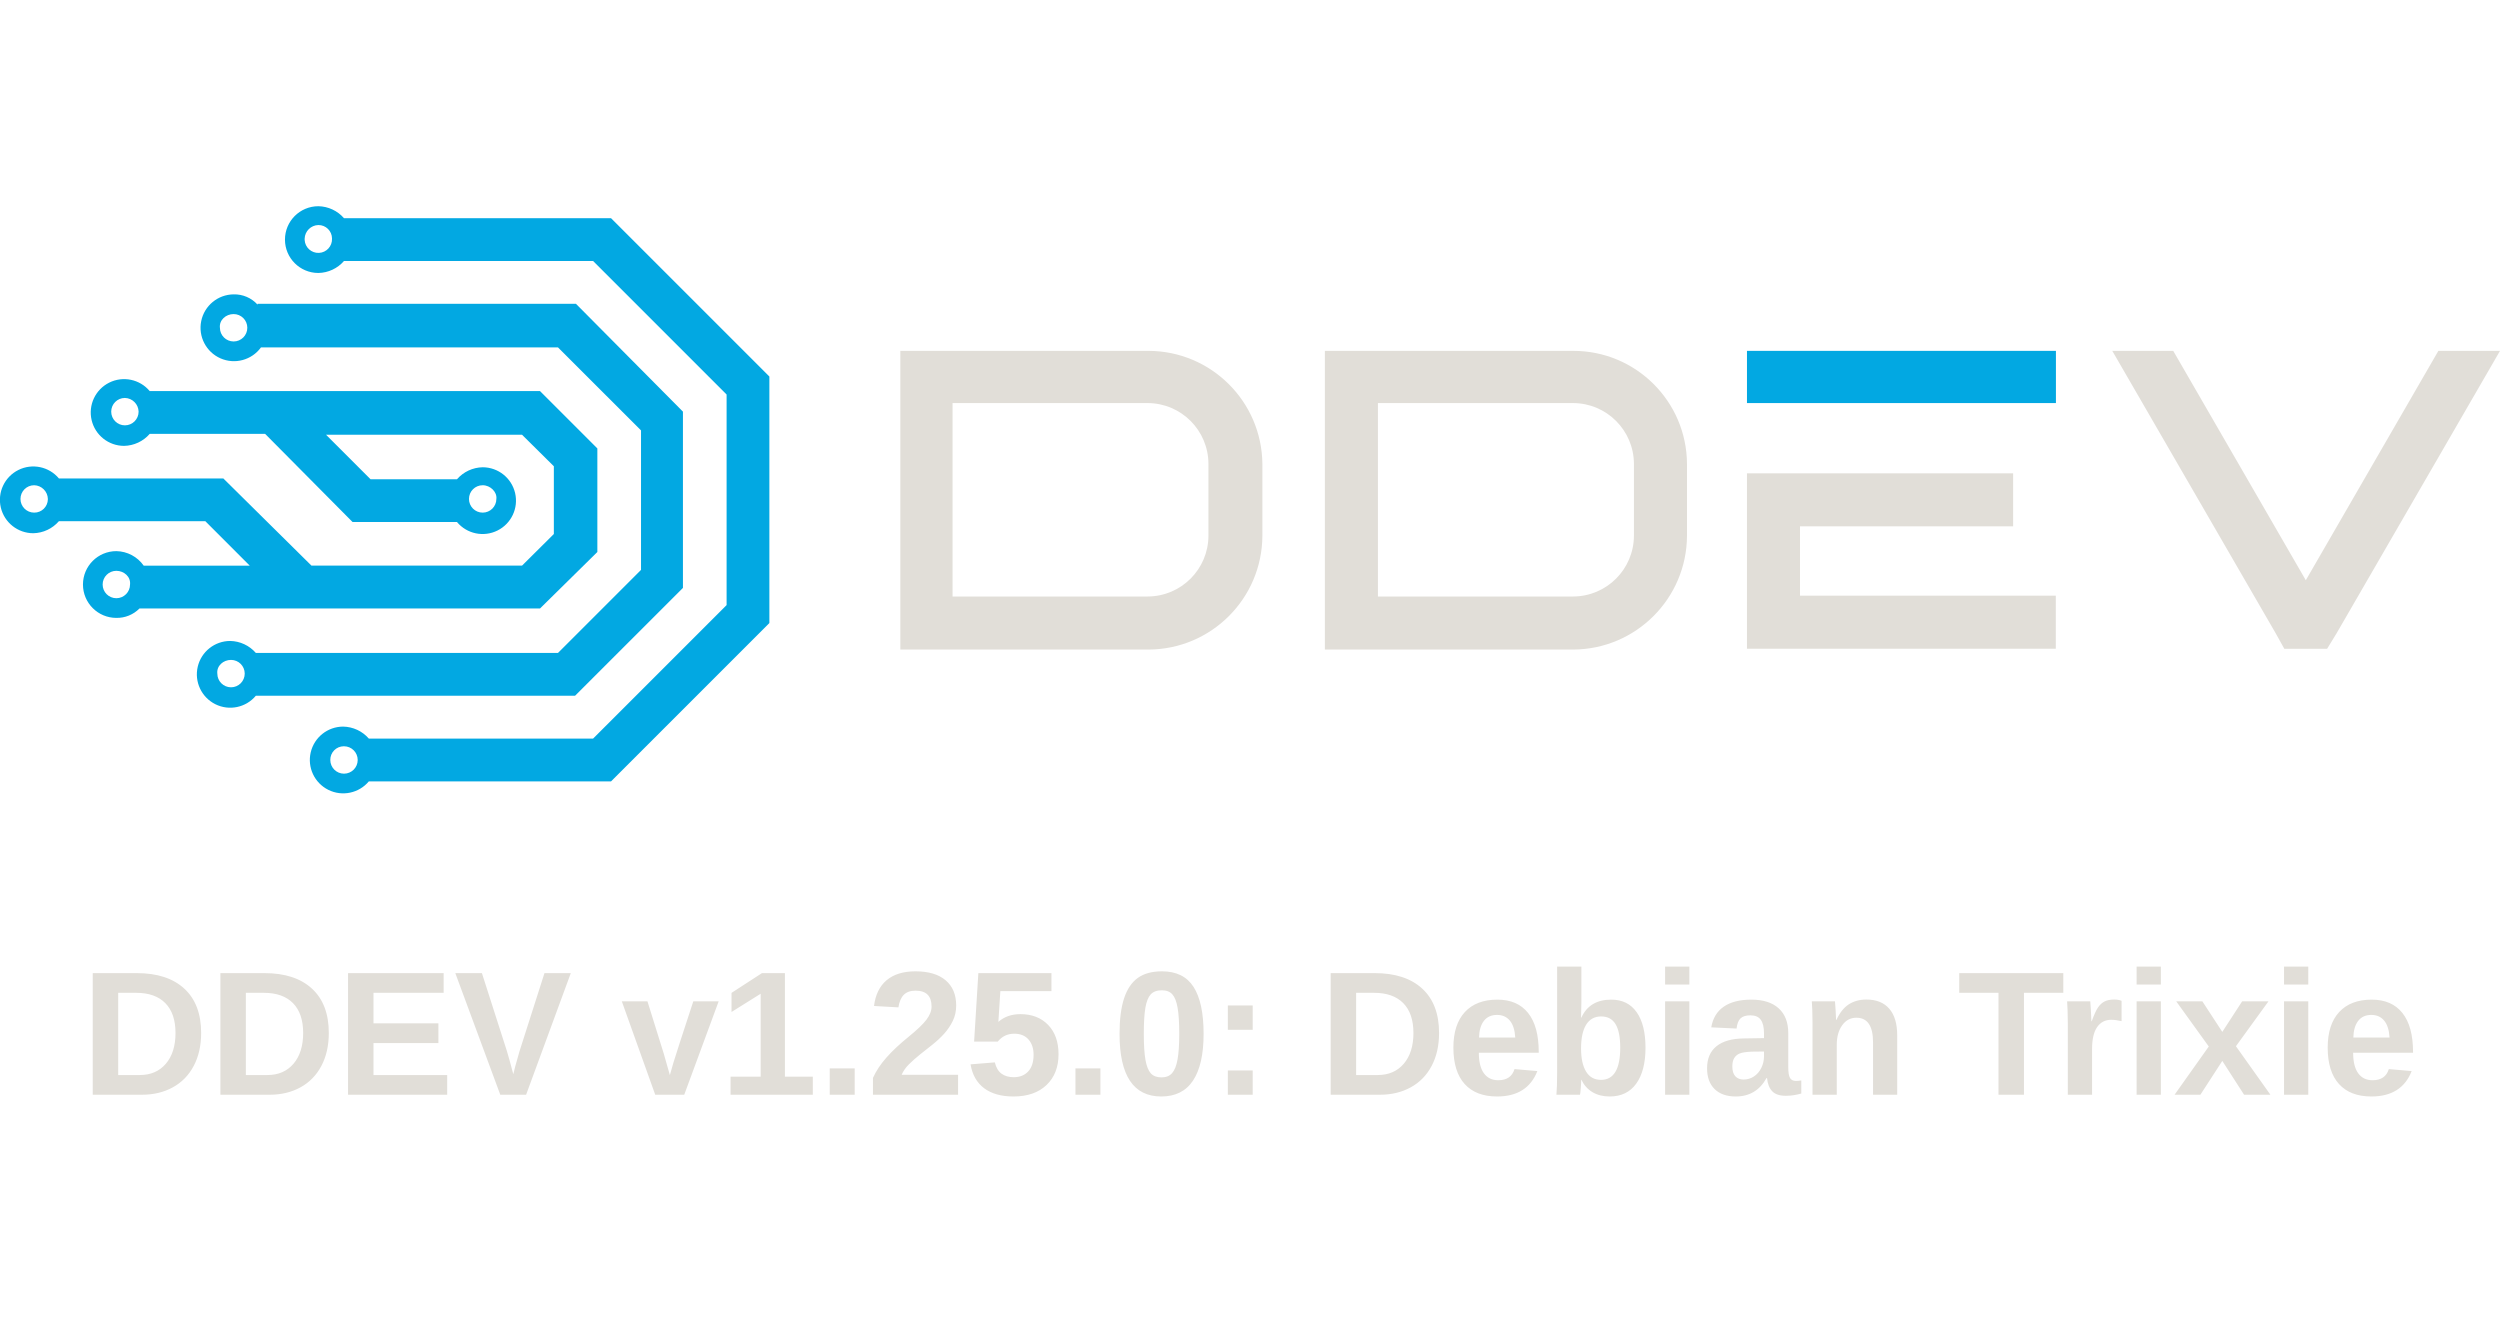
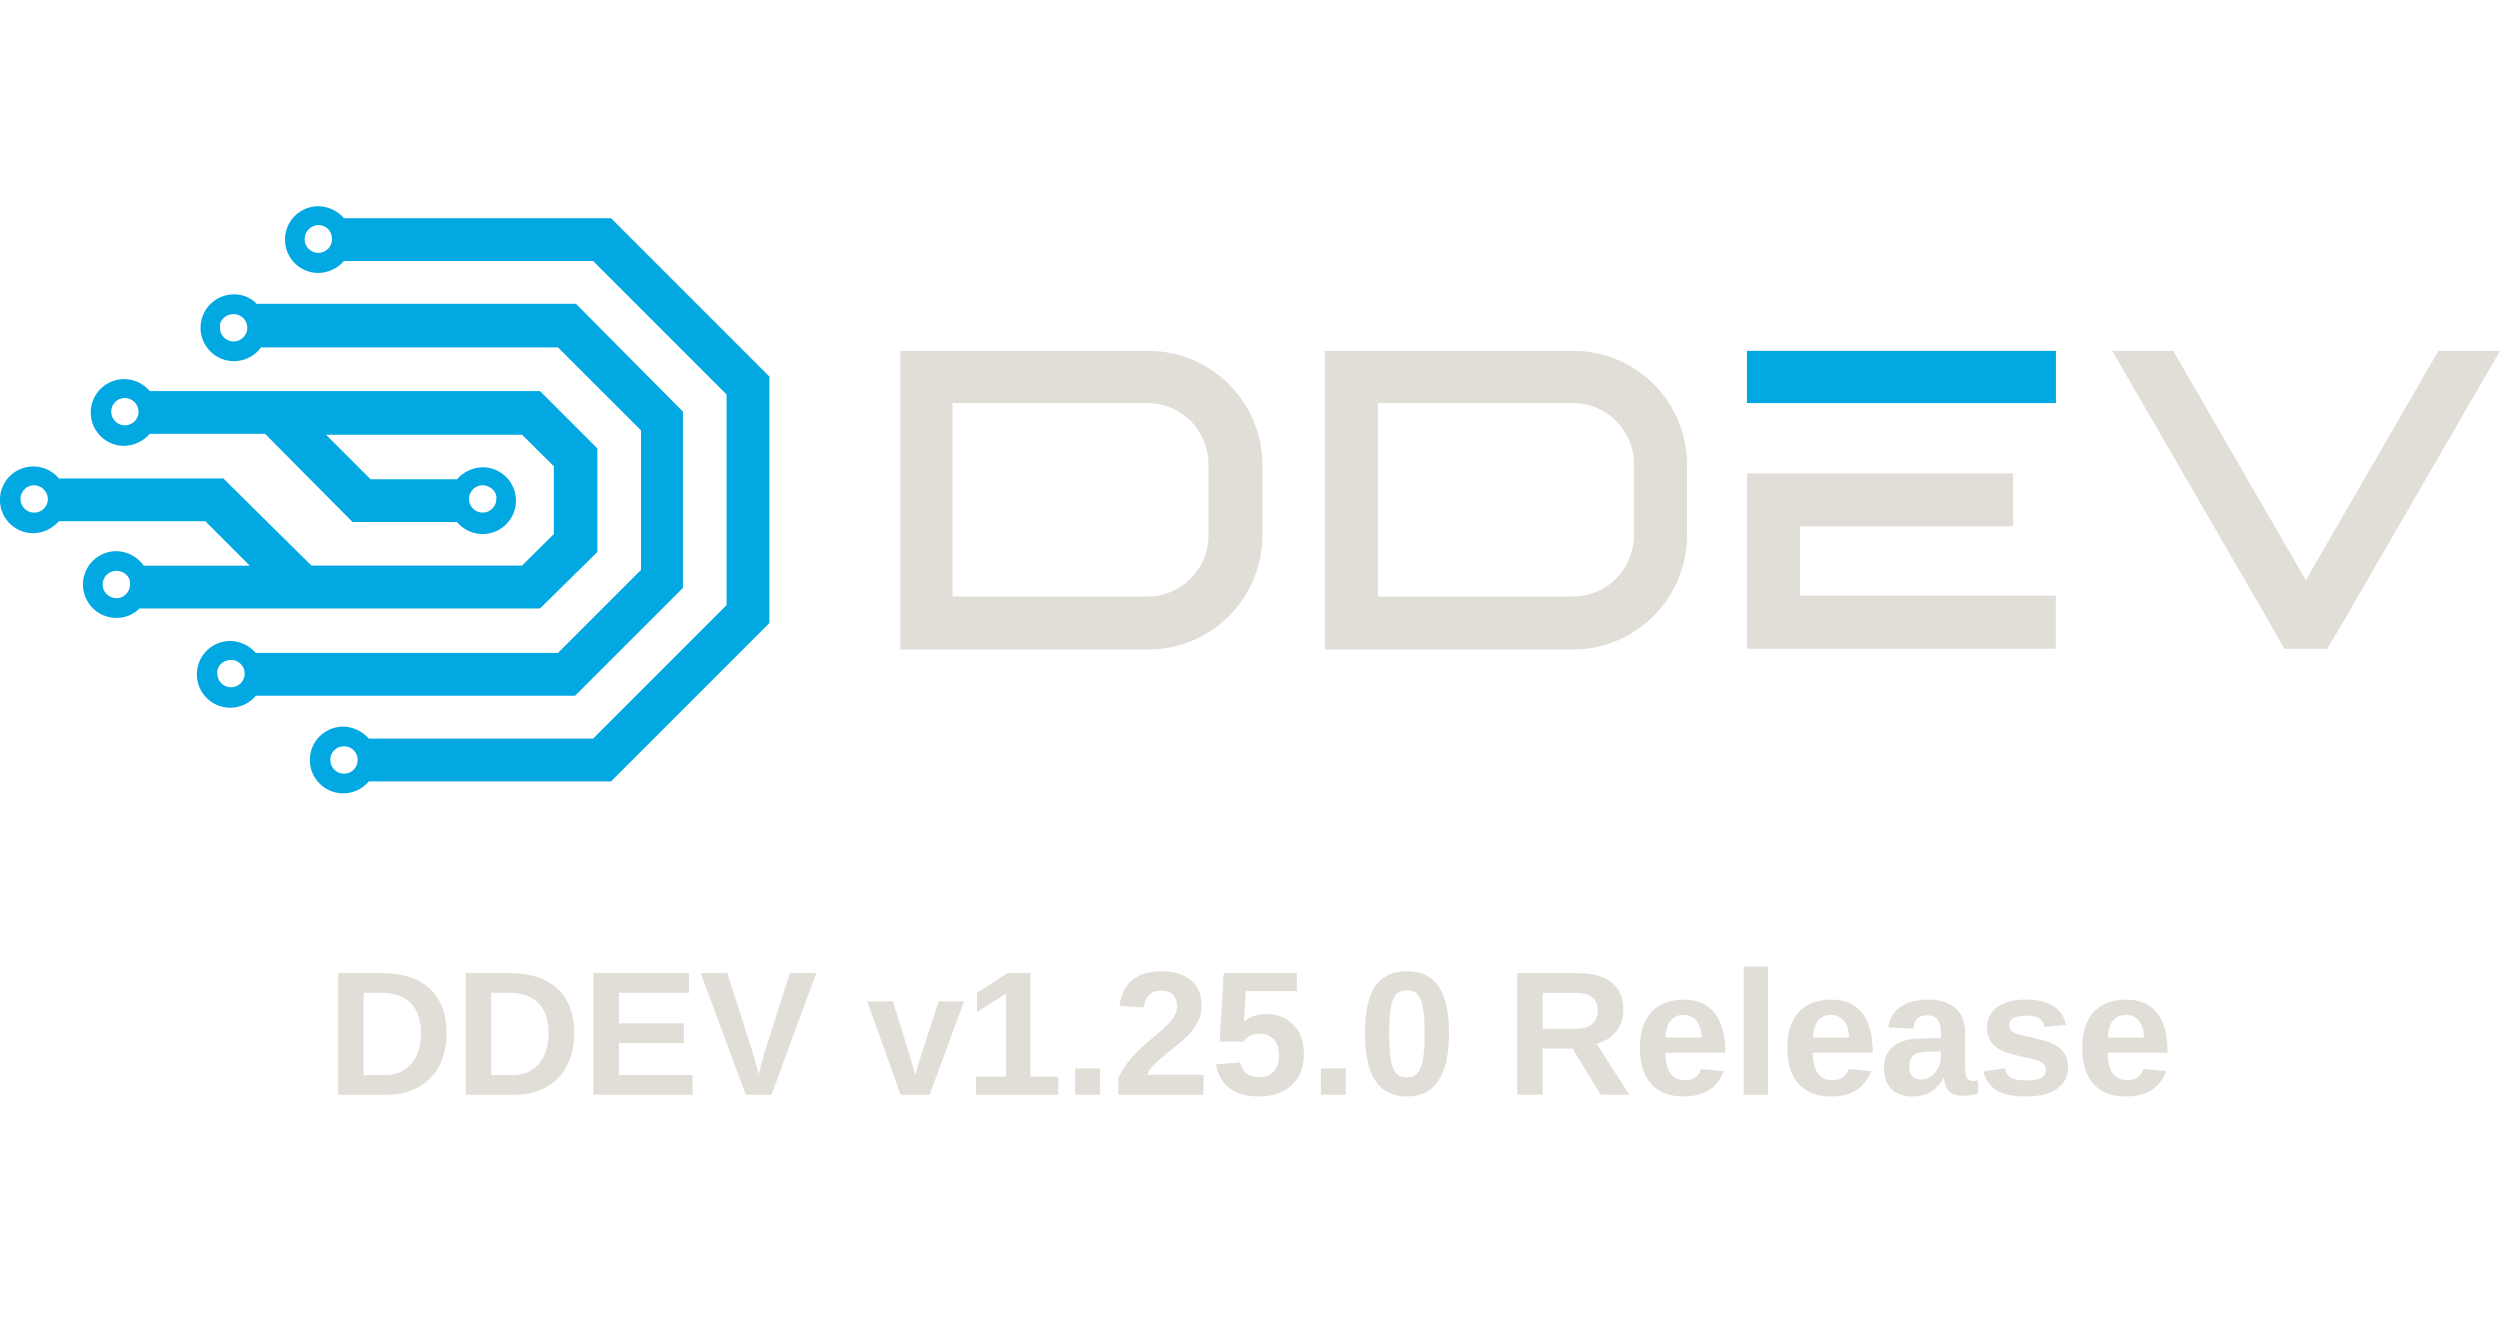
<svg xmlns="http://www.w3.org/2000/svg" viewBox="0 -70 848.61 453">
  <defs>
    <style>
      .cls-1{fill:#02a8e2;}
      .cls-1,.cls-2{fill-rule:evenodd;}
      .cls-2{fill:#e1ded8;}
      .cls-3{
      fill:#e1ded8;
      font-family:Arial,sans-serif;
      font-size:60px;
      font-weight:600;
      text-anchor:middle;
      dominant-baseline:hanging;
      }
    </style>
  </defs>
  <g id="logo">
    <g id="Ebene_2" data-name="Ebene 2">
      <g id="Ebene_1-2" data-name="Ebene 1">
        <g id="Ebene_2-2" data-name="Ebene 2">
          <g id="Ebene_1-2-2" data-name="Ebene 1-2">
            <path class="cls-1" d="M116.77,18.59h84.55l45.32,45.33v71.47l-45.32,45.32H125.2a11.84,11.84,0,0,0-8.72-4.07,11.33,11.33,0,1,0,8.72,18.59h82.22l53.74-53.74V57.81L207.42,4.07H116.77A11.82,11.82,0,0,0,108.06,0a11.33,11.33,0,0,0,0,22.66A11.82,11.82,0,0,0,116.77,18.59Zm-8.71-12.2a4.59,4.59,0,0,1,4.64,4.54V11a4.65,4.65,0,0,1-9.29.43,3.09,3.09,0,0,1,0-.43A4.78,4.78,0,0,1,108.06,6.39Zm8.71,176.93a4.65,4.65,0,1,1-4.65,4.65h0a4.58,4.58,0,0,1,4.53-4.65Z" />
            <path class="cls-1" d="M195.5,33.12H87.43v.29a10.58,10.58,0,0,0-8.14-3.49,11.34,11.34,0,1,0,9.3,18H189.4L217.59,76.1v47.35L189.4,151.64H86.85a11.84,11.84,0,0,0-8.72-4.07,11.33,11.33,0,1,0,8.72,18.59H195.21l36.61-36.6V69.73ZM79.29,36.61a4.65,4.65,0,1,1-4.64,4.66v0C74.36,38.64,76.68,36.61,79.29,36.61ZM78.42,154a4.65,4.65,0,1,1-4.65,4.65h0C73.48,156,75.81,154,78.42,154Z" />
            <path class="cls-1" d="M178.65,136.55H47.34a10.75,10.75,0,0,1-7.85,3.19,11.33,11.33,0,1,1,0-22.66,11.59,11.59,0,0,1,9.3,4.94h36l-15.1-15.11H20A11.82,11.82,0,0,1,11.31,111,11.33,11.33,0,1,1,20,92.41H75.81L105.73,122H177.2L188,111.27v-23L177.2,77.57H110.67l15.11,15.11h29.34a11.84,11.84,0,0,1,8.72-4.07,11.33,11.33,0,1,1-8.72,18.59H119.68L90,77.28H50.82a11.85,11.85,0,0,1-8.71,4.07,11.33,11.33,0,1,1,8.71-18.6H183.3l19.47,19.47v35.15L183.3,136.55ZM163.84,94.71a4.65,4.65,0,1,0,4.65,4.65h0C168.78,97,166.45,94.71,163.84,94.71ZM42.4,65.08a4.65,4.65,0,1,0,4.65,4.65A4.78,4.78,0,0,0,42.4,65.08Zm-2.91,58.68a4.65,4.65,0,1,0,4.65,4.65C44.43,125.8,42.11,123.76,39.49,123.76ZM11.6,94.71a4.65,4.65,0,1,0,0,9.3,4.6,4.6,0,0,0,4.65-4.53v-.12A4.78,4.78,0,0,0,11.6,94.71Z" />
            <path class="cls-2" d="M323.34,66.82h66.24A20.7,20.7,0,0,1,410.2,87.45v24.4a20.7,20.7,0,0,1-20.62,20.63H323.34ZM389.87,49.1H305.61V150.49h84.26a38.81,38.81,0,0,0,38.64-38.64V87.45A38.75,38.75,0,0,0,389.87,49.1ZM593,90.64V150.2H697.83v-18H611V108.66h72.34v-18H593ZM467.73,66.82H534a20.71,20.71,0,0,1,20.63,20.63v24.4A20.71,20.71,0,0,1,534,132.48H467.73ZM534,49.1H449.72V150.49H534a38.81,38.81,0,0,0,38.64-38.64V87.45A38.57,38.57,0,0,0,534,49.1Zm183,0L772.49,145l2.91,5.23h14.52l3.2-5.23,55.49-95.9H827.69l-45,77.86-45-77.86Z" />
            <path class="cls-1" d="M611,66.82h86.87V49.1H593V66.82Z" />
          </g>
        </g>
      </g>
    </g>
  </g>
-   <text class="cls-3" x="424.305" y="260">DDEV v1.25.0: Debian Trixie</text>
+   <text class="cls-3" x="424.305" y="260">DDEV v1.25.0 Release</text>
</svg>
